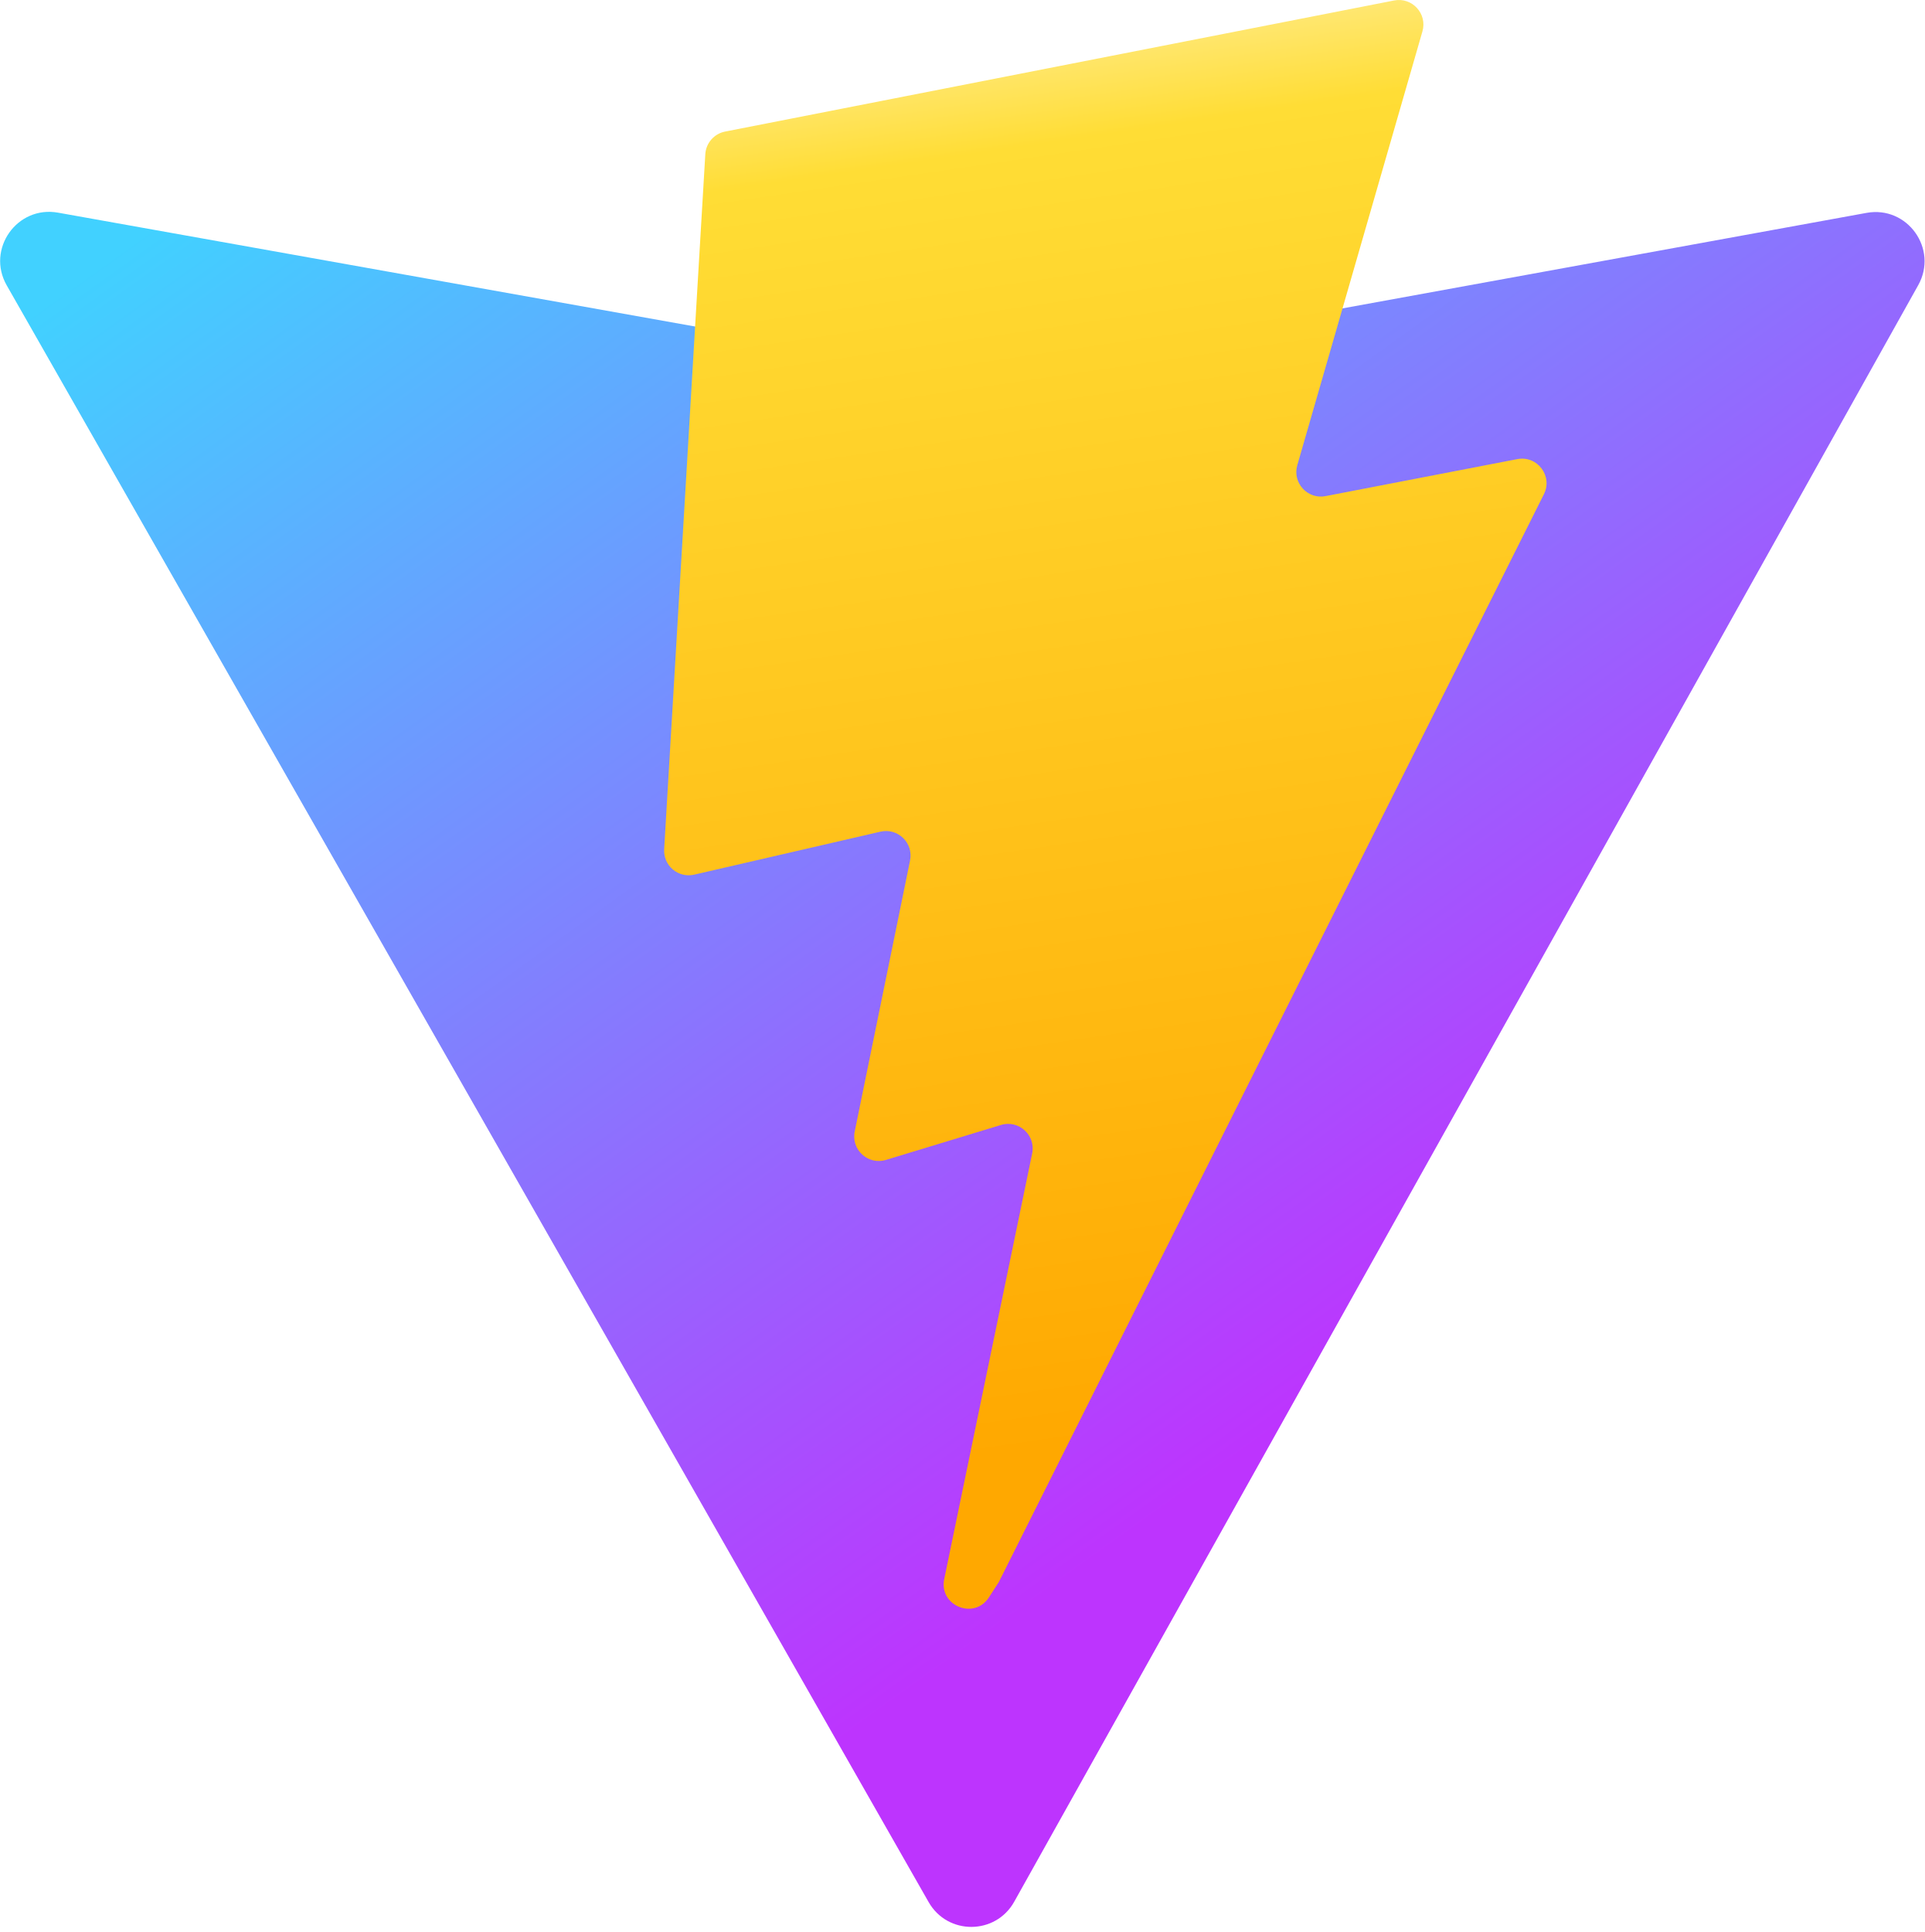
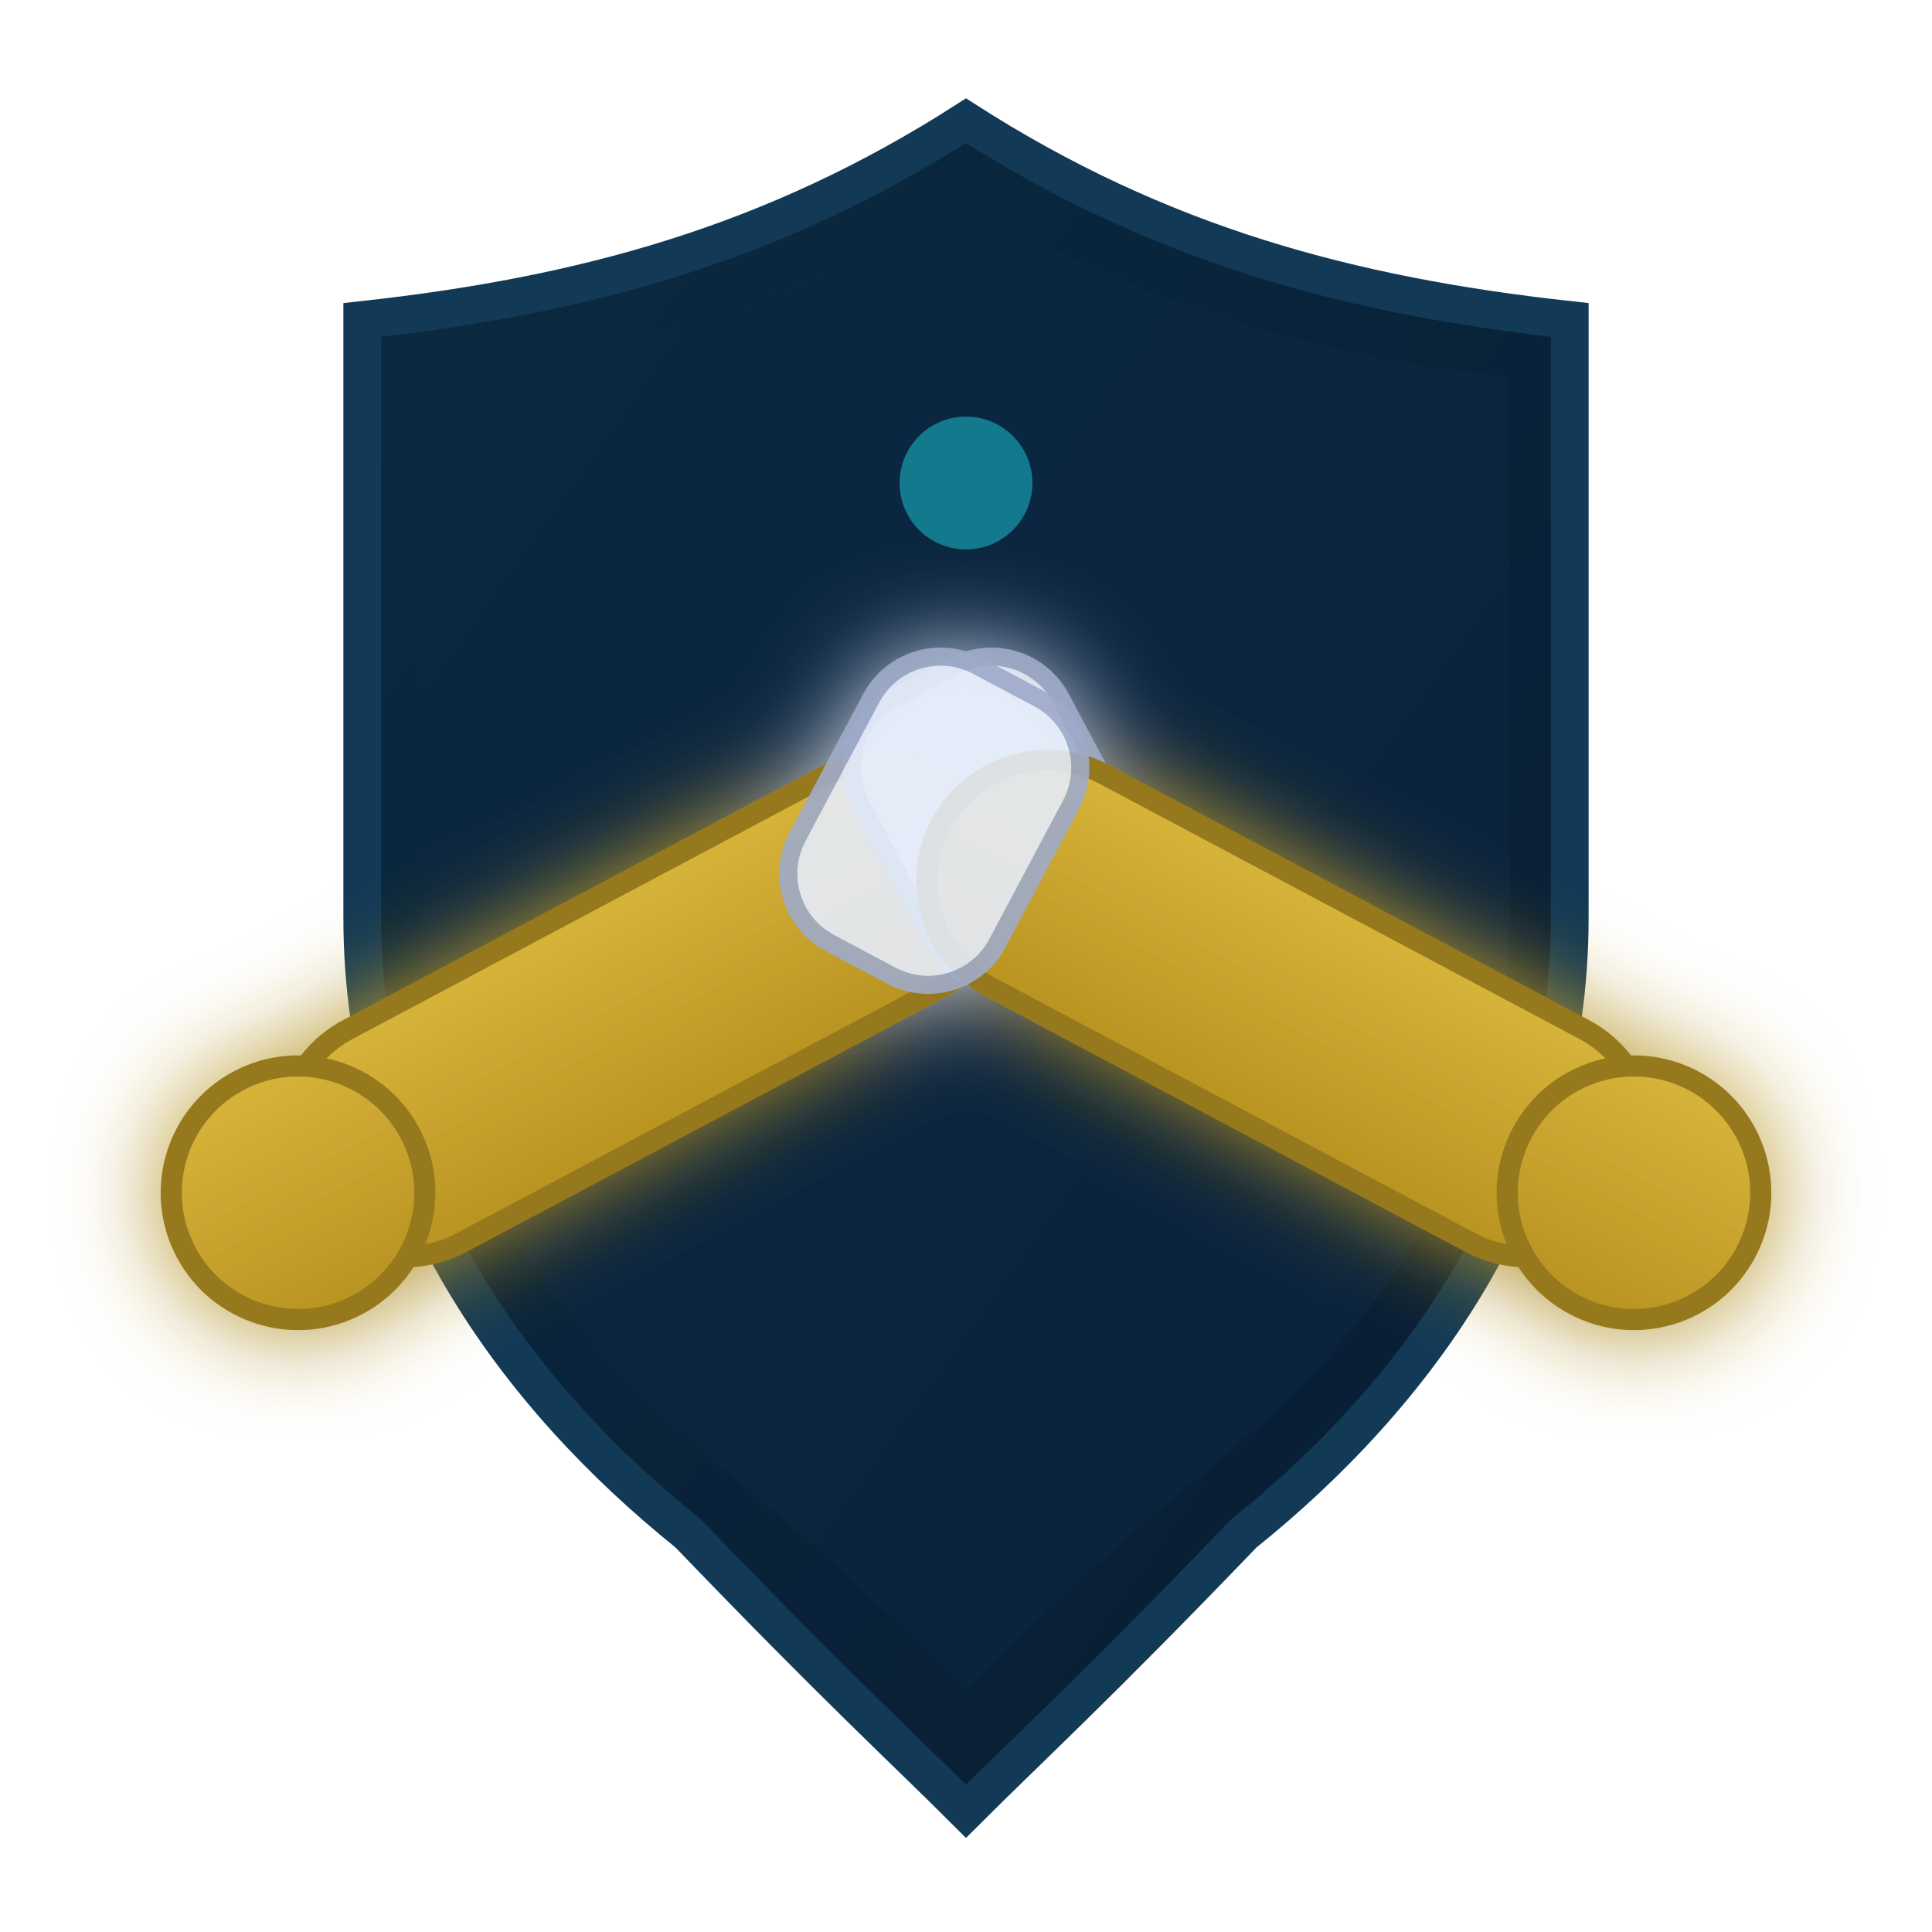
- <svg xmlns="http://www.w3.org/2000/svg" aria-hidden="true" role="img" class="iconify iconify--logos" width="31.88" height="32" preserveAspectRatio="xMidYMid meet" viewBox="0 0 256 257">
+ <svg xmlns="http://www.w3.org/2000/svg" viewBox="0 0 64 64" role="img" aria-labelledby="title desc">
  <defs>
-     <linearGradient id="IconifyId1813088fe1fbc01fb466" x1="-.828%" x2="57.636%" y1="7.652%" y2="78.411%">
-       <stop offset="0%" stop-color="#41D1FF" />
-       <stop offset="100%" stop-color="#BD34FE" />
+     <linearGradient id="gold" x1="0%" y1="0%" x2="0%" y2="100%">
+       <stop offset="0%" stop-color="#d7b43a" />
+       <stop offset="100%" stop-color="#b99322" />
    </linearGradient>
-     <linearGradient id="IconifyId1813088fe1fbc01fb467" x1="43.376%" x2="50.316%" y1="2.242%" y2="89.03%">
-       <stop offset="0%" stop-color="#FFEA83" />
-       <stop offset="8.333%" stop-color="#FFDD35" />
-       <stop offset="100%" stop-color="#FFA800" />
+     <linearGradient id="teal" x1="0%" y1="0%" x2="100%" y2="100%">
+       <stop offset="0%" stop-color="#0a2a40" />
+       <stop offset="100%" stop-color="#081c33" />
    </linearGradient>
+     <filter id="softGlow" x="-50%" y="-50%" width="200%" height="200%">
+       <feGaussianBlur stdDeviation="1.6" result="blur" />
+       <feMerge>
+         <feMergeNode in="blur" />
+         <feMergeNode in="SourceGraphic" />
+       </feMerge>
+     </filter>
  </defs>
-   <path fill="url(#IconifyId1813088fe1fbc01fb466)" d="M255.153 37.938L134.897 252.976c-2.483 4.44-8.862 4.466-11.382.048L.875 37.958c-2.746-4.814 1.371-10.646 6.827-9.67l120.385 21.517a6.537 6.537 0 0 0 2.322-.004l117.867-21.483c5.438-.991 9.574 4.796 6.877 9.62Z" />
-   <path fill="url(#IconifyId1813088fe1fbc01fb467)" d="M185.432.063L96.44 17.501a3.268 3.268 0 0 0-2.634 3.014l-5.474 92.456a3.268 3.268 0 0 0 3.997 3.378l24.777-5.718c2.318-.535 4.413 1.507 3.936 3.838l-7.361 36.047c-.495 2.426 1.782 4.5 4.151 3.78l15.304-4.649c2.372-.72 4.652 1.36 4.15 3.788l-11.698 56.621c-.732 3.542 3.979 5.473 5.943 2.437l1.313-2.028l72.516-144.72c1.215-2.423-.88-5.186-3.54-4.672l-25.505 4.922c-2.396.462-4.435-1.77-3.759-4.114l16.646-57.705c.677-2.35-1.37-4.583-3.769-4.113Z" />
+   <g>
+     <path d="M32 4c6.4 4.1 12.7 5.8 20 6.6v19.8c0 9.1-5.2 15.9-10.8 20.4C36.3 55.9 34 58 32 60c-2-2-4.3-4.1-9.2-9.2C17.2 46.3 12 39.5 12 30.4V10.6C19.3 9.8 25.6 8.1 32 4z" fill="url(#teal)" stroke="#123956" stroke-width="1.25" />
+     <path d="M32 6.6c5.7 3.5 11.3 5.1 18 5.9v17.9c0 7.9-4.6 13.8-9.4 17.8-4.3 3.5-6.5 5.7-8.6 7.8-2.1-2.1-4.3-4.3-8.6-7.8-4.8-4-9.4-9.9-9.4-17.8V12.5c6.7-.8 12.3-2.4 18-5.9z" fill="#0b2742" opacity=".6" />
+   </g>
+   <g filter="url(#softGlow)">
+     <g transform="rotate(-28 24 32)">
+       <rect x="8" y="28" width="26" height="8" rx="4" fill="url(#gold)" stroke="#96791e" stroke-width="0.7" />
+       <circle cx="8" cy="32" r="4.2" fill="url(#gold)" stroke="#96791e" stroke-width="0.7" />
+       <rect x="30.5" y="26.8" width="7.5" height="10.4" rx="2.6" fill="#e6ecfa" opacity=".9" stroke="#9eabc9" stroke-width="0.6" />
+     </g>
+     <g transform="rotate(28 40 32)">
+       <rect x="30" y="28" width="26" height="8" rx="4" fill="url(#gold)" stroke="#96791e" stroke-width="0.7" />
+       <circle cx="56" cy="32" r="4.2" fill="url(#gold)" stroke="#96791e" stroke-width="0.7" />
+       <rect x="26" y="26.8" width="7.5" height="10.4" rx="2.6" fill="#e6ecfa" opacity=".9" stroke="#9eabc9" stroke-width="0.6" />
+     </g>
+   </g>
+   <circle cx="32" cy="16" r="2.2" fill="#148296" opacity="0.9" />
</svg>
